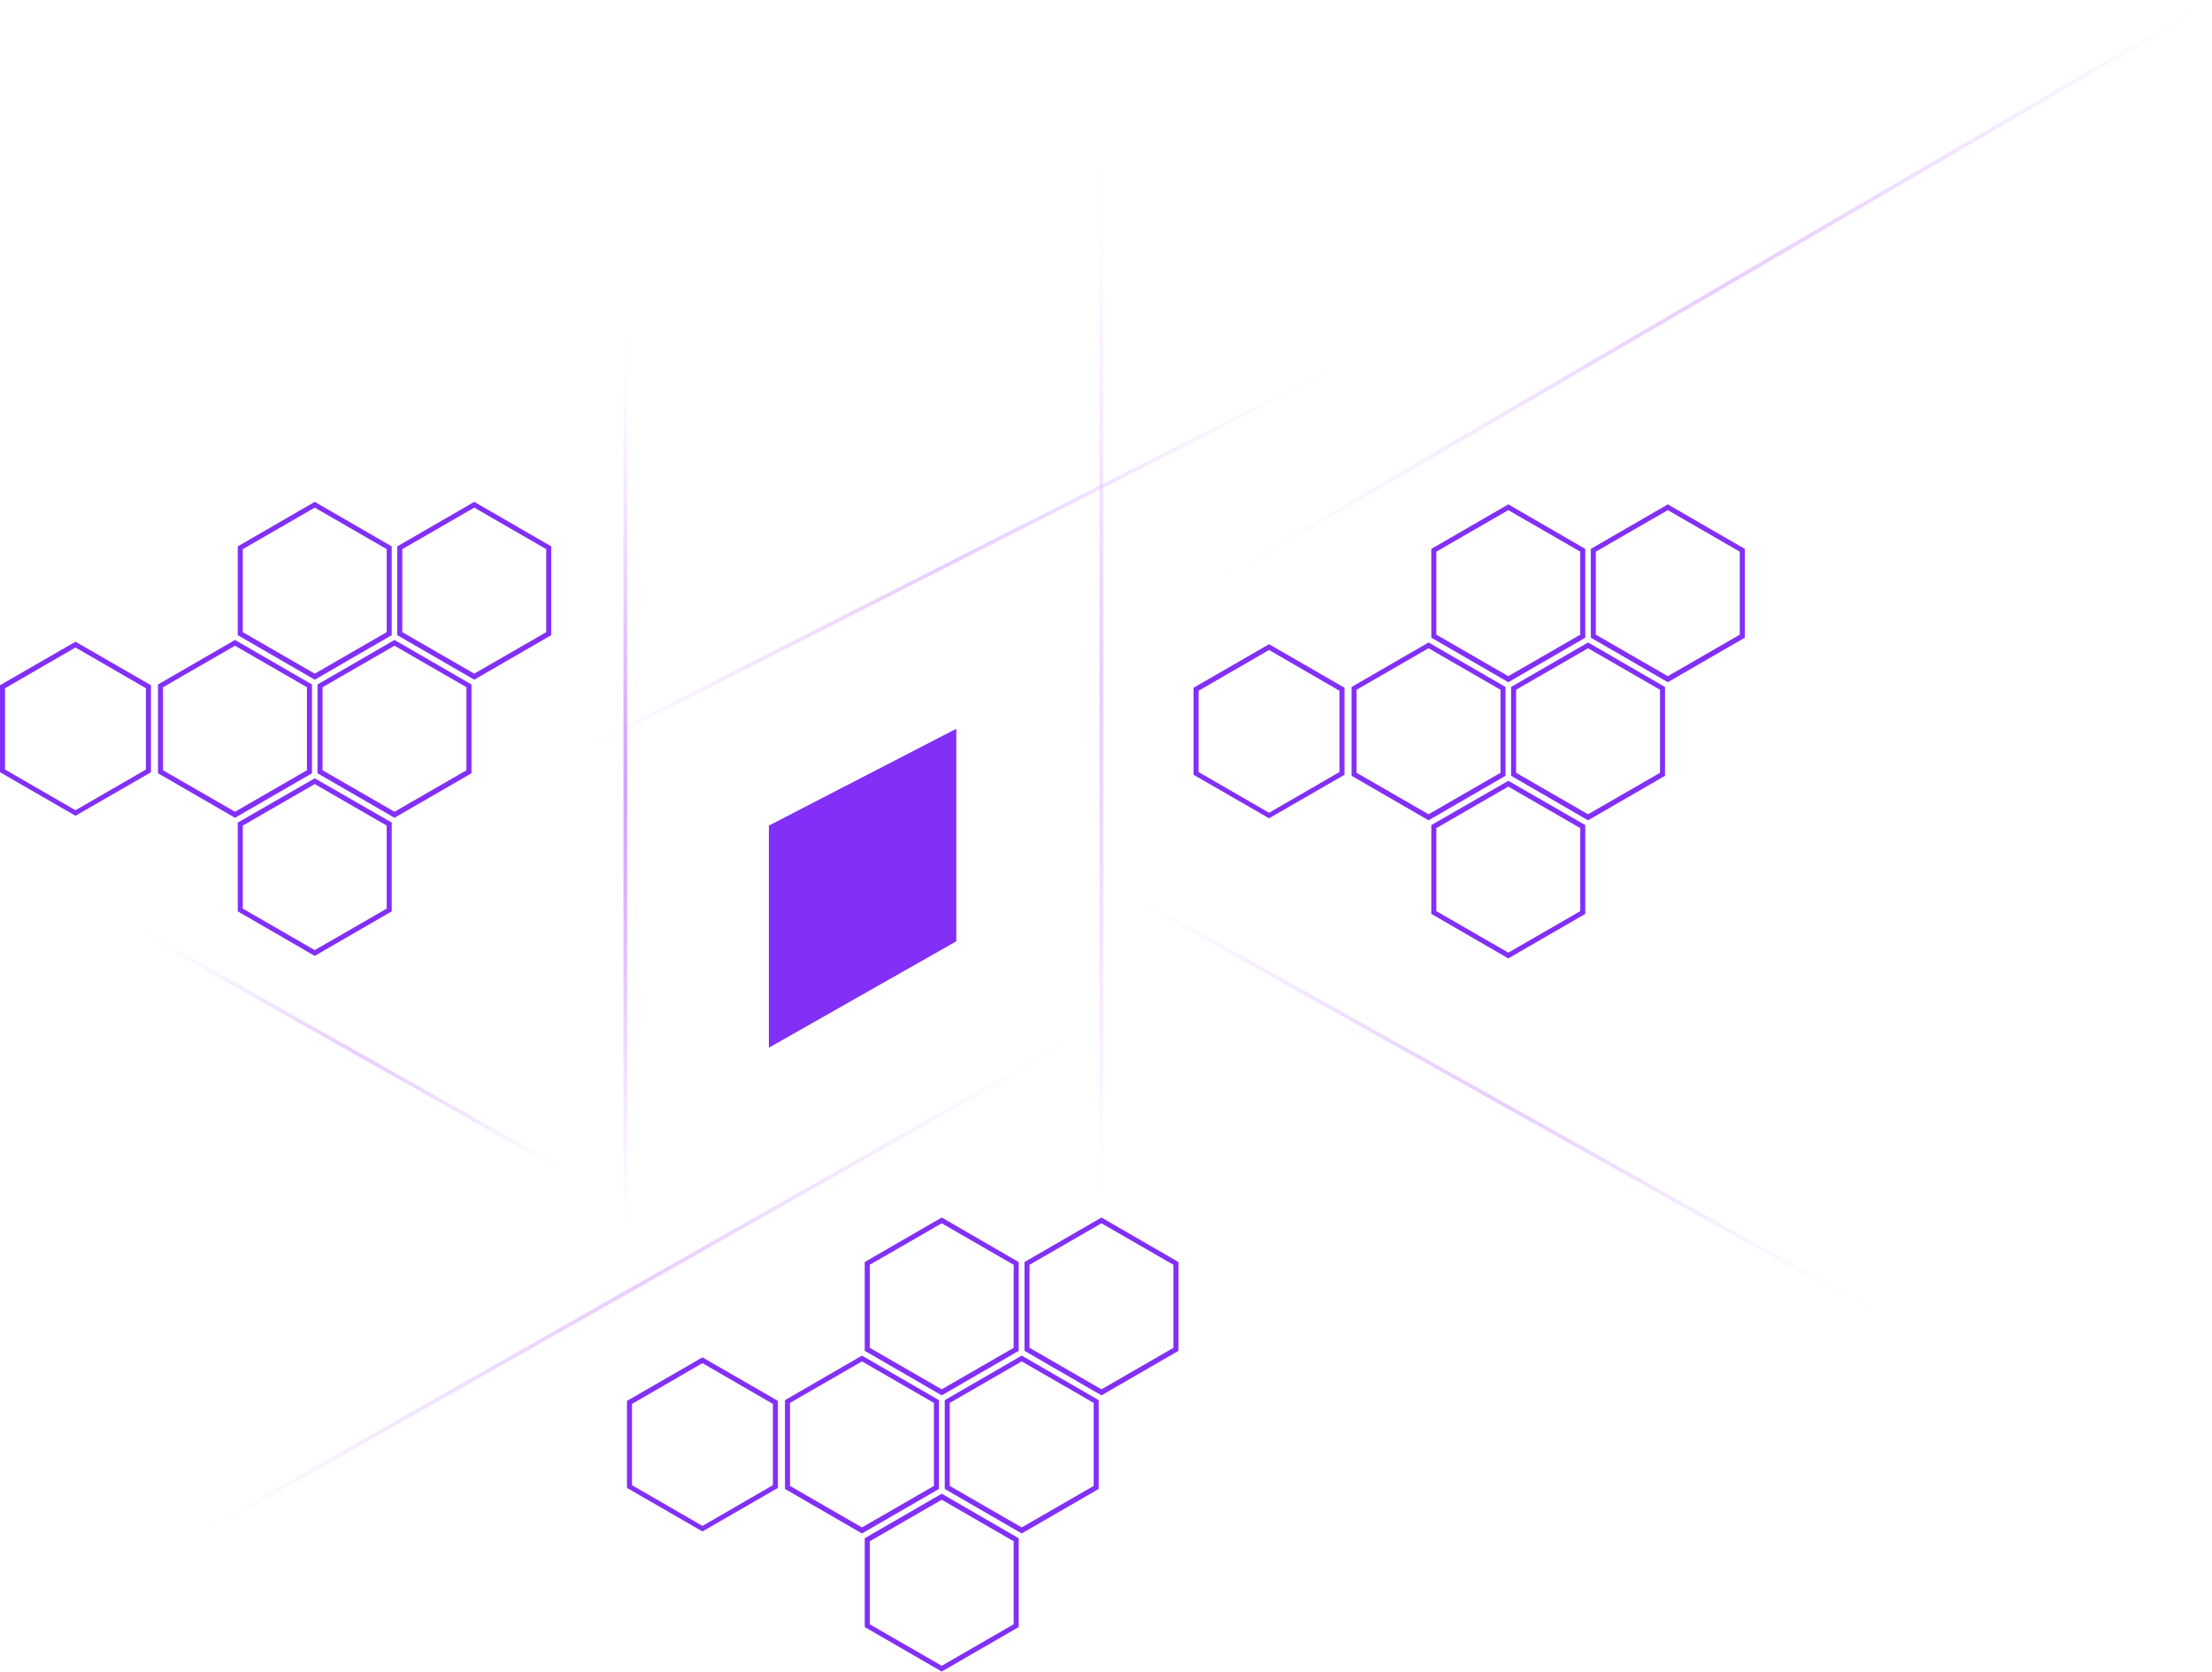
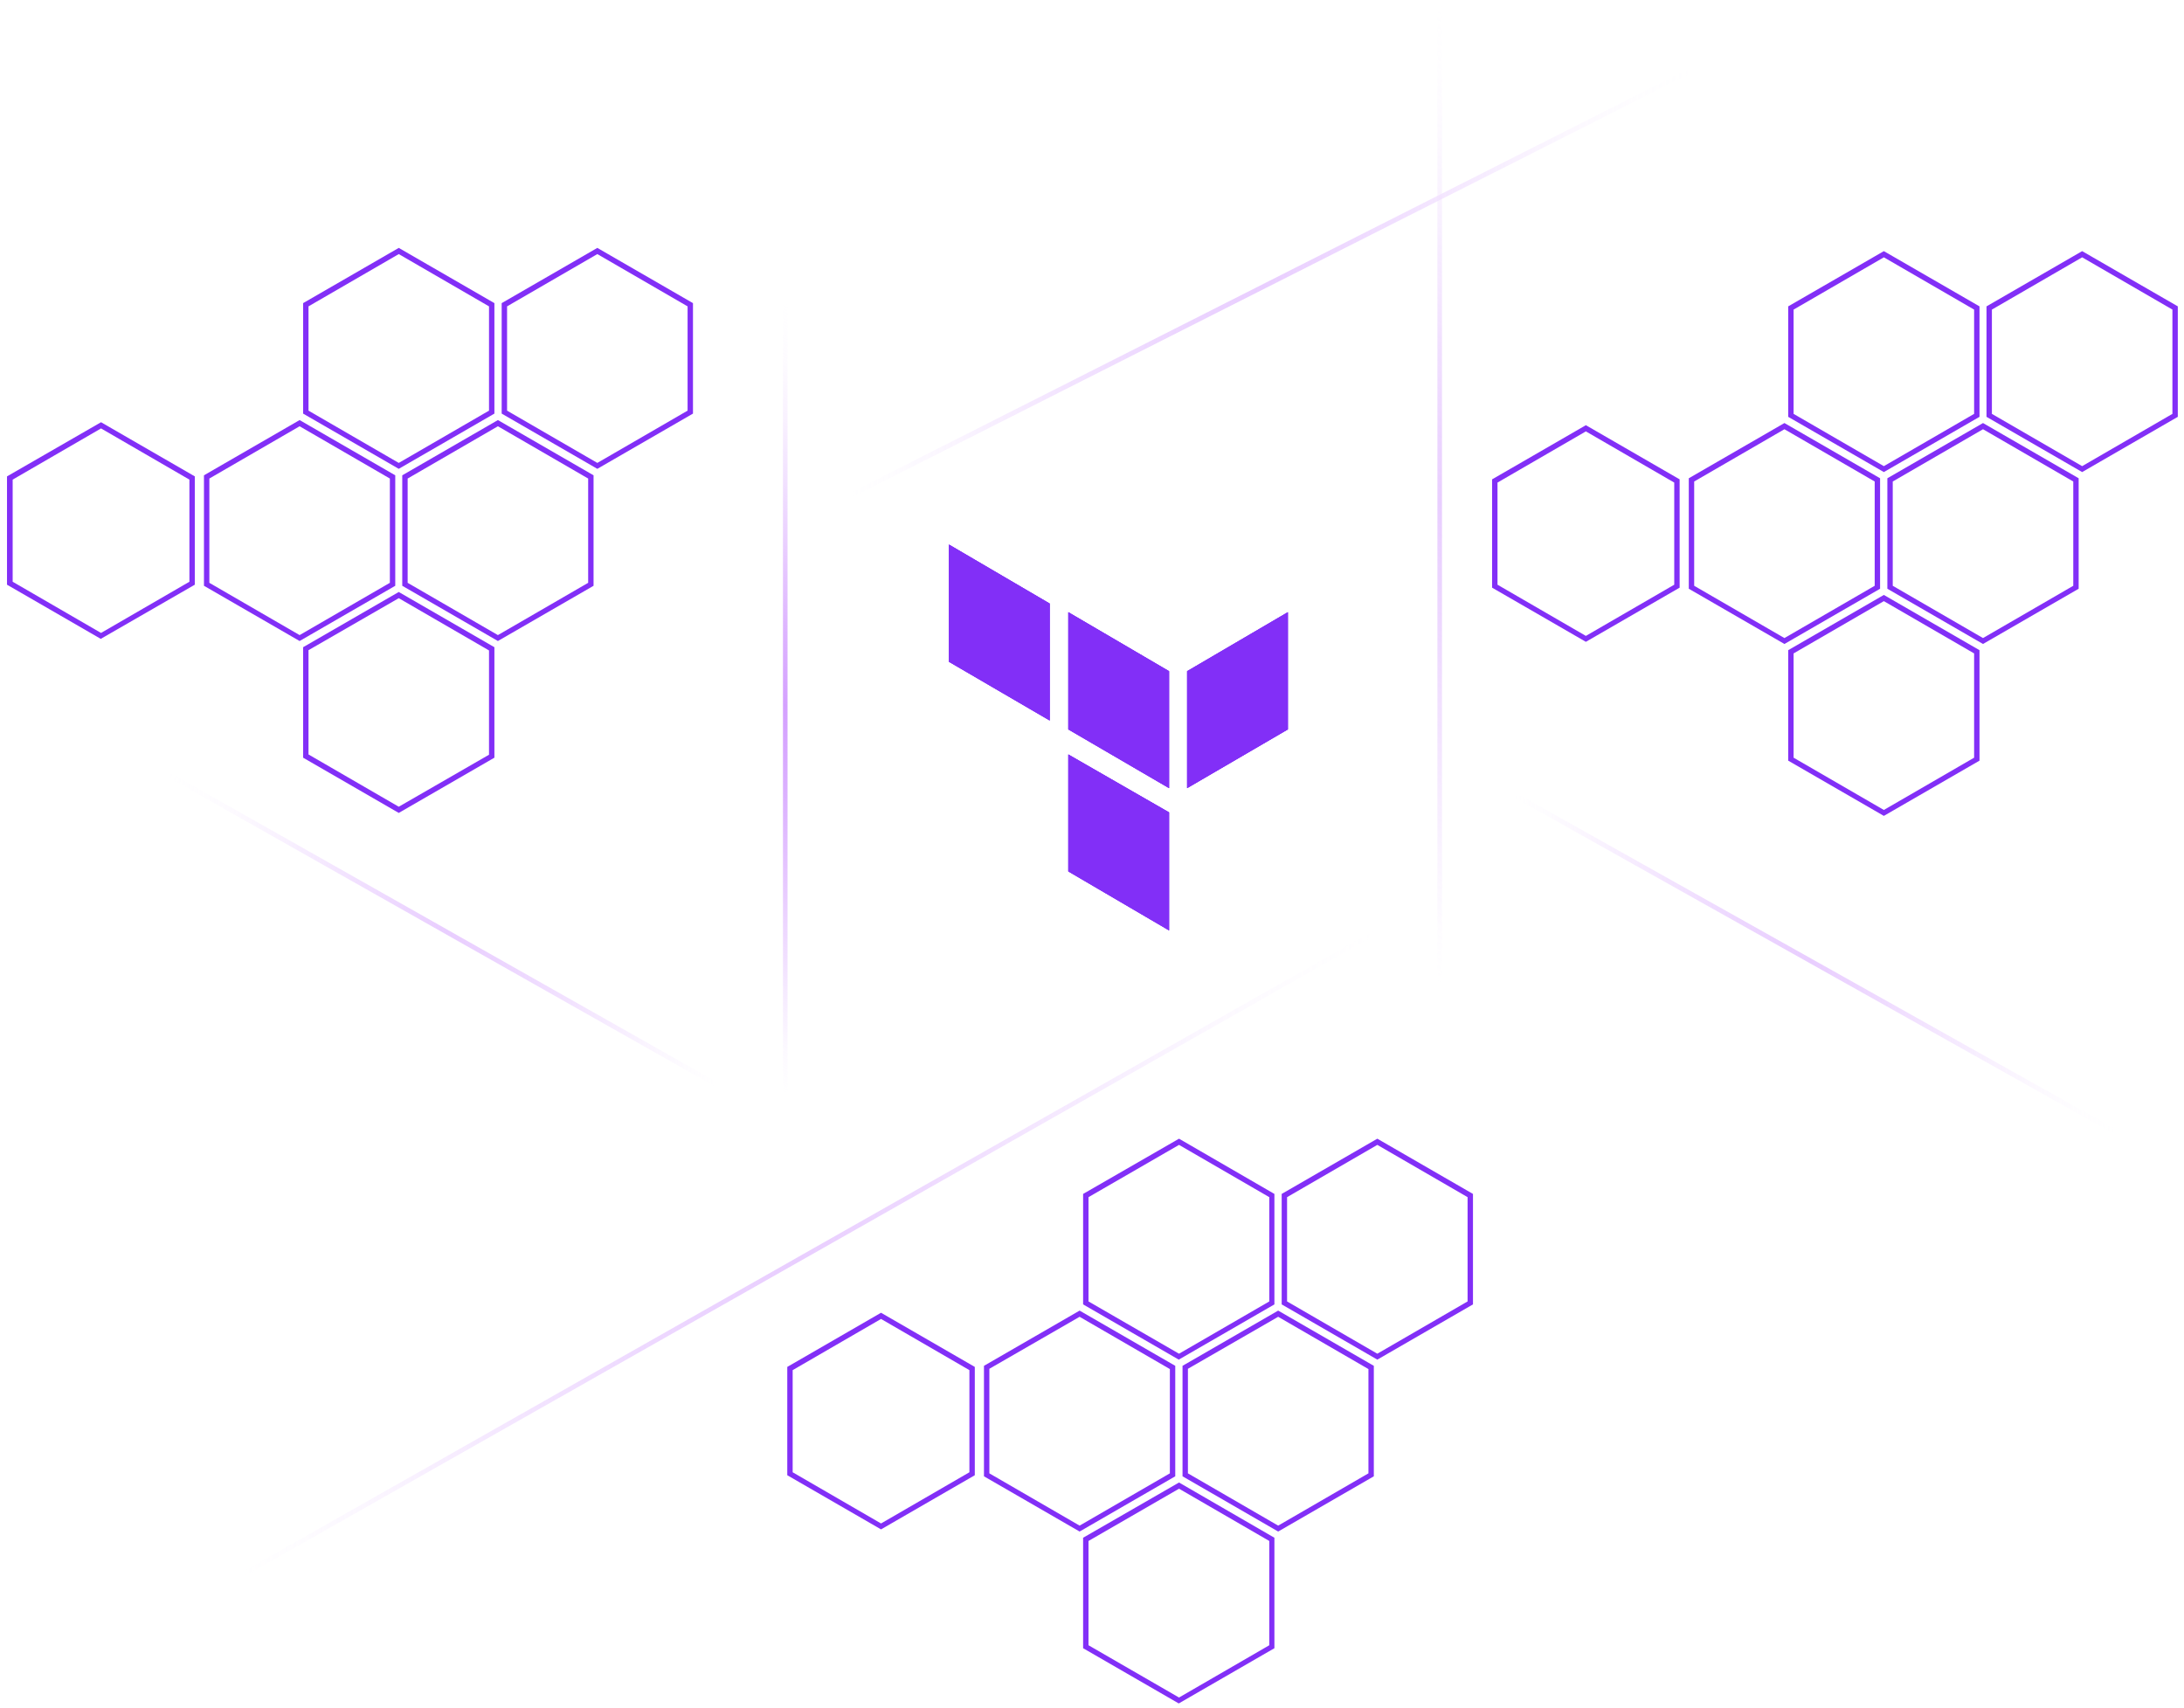
- <svg xmlns="http://www.w3.org/2000/svg" version="1.1" id="Layer_1" x="0px" y="0px" viewBox="0 0 879.2 664.5" style="enable-background:new 0 0 879.2 664.5;" xml:space="preserve">
+ <svg xmlns="http://www.w3.org/2000/svg" xmlns:xlink="http://www.w3.org/1999/xlink" version="1.1" id="Layer_1" x="0px" y="0px" viewBox="0 0 810.6 633.6" style="enable-background:new 0 0 810.6 633.6;" xml:space="preserve">
  <style type="text/css">
	.st0{opacity:0.52;fill:url(#SVGID_1_);}
	.st1{opacity:0.52;fill:url(#SVGID_2_);}
	.st2{opacity:0.52;fill:url(#SVGID_3_);}
	.st3{opacity:0.52;fill:url(#SVGID_4_);}
	.st4{opacity:0.52;fill:url(#SVGID_5_);}
- 	.st5{opacity:0.52;fill:url(#SVGID_6_);}
- 	.st6{fill:url(#SVGID_7_);}
- 	.st7{fill:#822FF7;}
+ 	.st5{fill:url(#SVGID_6_);}
+ 	.st6{fill:#822FF7;}
+ 	.st7{clip-path:url(#SVGID_8_);}
+ 	.st8{clip-path:url(#SVGID_10_);fill:#822FF7;}
+ 	.st9{clip-path:url(#SVGID_12_);}
+ 	.st10{clip-path:url(#SVGID_14_);fill:#822FF7;}
+ 	.st11{clip-path:url(#SVGID_16_);}
+ 	.st12{clip-path:url(#SVGID_18_);fill:#822FF7;}
+ 	.st13{clip-path:url(#SVGID_20_);}
+ 	.st14{clip-path:url(#SVGID_22_);fill:#822FF7;}
</style>
-   <linearGradient id="SVGID_1_" gradientUnits="userSpaceOnUse" x1="225.398" y1="221.645" x2="539.083" y2="221.645">
-     <stop offset="0" style="stop-color:#FFFFFF" />
-     <stop offset="5.420001e-02" style="stop-color:#FCF9FF;stop-opacity:0.945" />
-     <stop offset="0.13" style="stop-color:#F4E7FF;stop-opacity:0.868" />
-     <stop offset="0.217" style="stop-color:#E7C9FF;stop-opacity:0.778" />
-     <stop offset="0.315" style="stop-color:#D4A0FF;stop-opacity:0.679" />
-     <stop offset="0.418" style="stop-color:#BC6CFF;stop-opacity:0.573" />
-     <stop offset="0.49" style="stop-color:#AA43FF;stop-opacity:0.5" />
-     <stop offset="0.551" style="stop-color:#BD6DFF;stop-opacity:0.56" />
-     <stop offset="0.626" style="stop-color:#D199FF;stop-opacity:0.633" />
-     <stop offset="0.702" style="stop-color:#E2BEFF;stop-opacity:0.708" />
-     <stop offset="0.777" style="stop-color:#EEDAFF;stop-opacity:0.781" />
-     <stop offset="0.852" style="stop-color:#F8EFFF;stop-opacity:0.855" />
-     <stop offset="0.926" style="stop-color:#FDFBFF;stop-opacity:0.928" />
-     <stop offset="1" style="stop-color:#FFFFFF" />
-   </linearGradient>
-   <polygon class="st0" points="226.1,301.7 225.4,300.4 538.4,141.6 539.1,142.9 " />
-   <linearGradient id="SVGID_2_" gradientUnits="userSpaceOnUse" x1="446.339" y1="440.136" x2="752.687" y2="440.136">
-     <stop offset="0" style="stop-color:#FFFFFF" />
-     <stop offset="5.420001e-02" style="stop-color:#FCF9FF;stop-opacity:0.945" />
-     <stop offset="0.13" style="stop-color:#F4E7FF;stop-opacity:0.868" />
-     <stop offset="0.217" style="stop-color:#E7C9FF;stop-opacity:0.778" />
-     <stop offset="0.315" style="stop-color:#D4A0FF;stop-opacity:0.679" />
-     <stop offset="0.418" style="stop-color:#BC6CFF;stop-opacity:0.573" />
-     <stop offset="0.49" style="stop-color:#AA43FF;stop-opacity:0.5" />
-     <stop offset="0.551" style="stop-color:#BD6DFF;stop-opacity:0.56" />
-     <stop offset="0.626" style="stop-color:#D199FF;stop-opacity:0.633" />
-     <stop offset="0.702" style="stop-color:#E2BEFF;stop-opacity:0.708" />
-     <stop offset="0.777" style="stop-color:#EEDAFF;stop-opacity:0.781" />
-     <stop offset="0.852" style="stop-color:#F8EFFF;stop-opacity:0.855" />
-     <stop offset="0.926" style="stop-color:#FDFBFF;stop-opacity:0.928" />
-     <stop offset="1" style="stop-color:#FFFFFF" />
-   </linearGradient>
-   <polygon class="st1" points="752,526.3 446.3,355.2 447.1,353.9 752.7,525 " />
-   <linearGradient id="SVGID_3_" gradientUnits="userSpaceOnUse" x1="1426.173" y1="5898.122" x2="1834.206" y2="5898.122" gradientTransform="matrix(-0.5076 0.8616 -0.8616 -0.5076 6586.395 1707.725)">
-     <stop offset="0" style="stop-color:#FFFFFF" />
-     <stop offset="5.420001e-02" style="stop-color:#FCF9FF;stop-opacity:0.945" />
-     <stop offset="0.13" style="stop-color:#F4E7FF;stop-opacity:0.868" />
-     <stop offset="0.217" style="stop-color:#E7C9FF;stop-opacity:0.778" />
-     <stop offset="0.315" style="stop-color:#D4A0FF;stop-opacity:0.679" />
-     <stop offset="0.418" style="stop-color:#BC6CFF;stop-opacity:0.573" />
-     <stop offset="0.49" style="stop-color:#AA43FF;stop-opacity:0.5" />
-     <stop offset="0.551" style="stop-color:#BD6DFF;stop-opacity:0.56" />
-     <stop offset="0.626" style="stop-color:#D199FF;stop-opacity:0.633" />
-     <stop offset="0.702" style="stop-color:#E2BEFF;stop-opacity:0.708" />
-     <stop offset="0.777" style="stop-color:#EEDAFF;stop-opacity:0.781" />
-     <stop offset="0.852" style="stop-color:#F8EFFF;stop-opacity:0.855" />
-     <stop offset="0.926" style="stop-color:#FDFBFF;stop-opacity:0.928" />
-     <stop offset="1" style="stop-color:#FFFFFF" />
-   </linearGradient>
-   <polygon class="st2" points="476,236.5 475.2,235.2 878.4,0 879.2,1.3 " />
-   <linearGradient id="SVGID_4_" gradientUnits="userSpaceOnUse" x1="5788.917" y1="5500.655" x2="5975.529" y2="5500.655" gradientTransform="matrix(-0.9952 -0.1382 0.134 -0.9995 5255.625 6727.632)">
-     <stop offset="0" style="stop-color:#FFFFFF" />
-     <stop offset="5.420001e-02" style="stop-color:#FCF9FF;stop-opacity:0.945" />
-     <stop offset="0.13" style="stop-color:#F4E7FF;stop-opacity:0.868" />
-     <stop offset="0.217" style="stop-color:#E7C9FF;stop-opacity:0.778" />
-     <stop offset="0.315" style="stop-color:#D4A0FF;stop-opacity:0.679" />
-     <stop offset="0.418" style="stop-color:#BC6CFF;stop-opacity:0.573" />
-     <stop offset="0.49" style="stop-color:#AA43FF;stop-opacity:0.5" />
-     <stop offset="0.551" style="stop-color:#BD6DFF;stop-opacity:0.56" />
-     <stop offset="0.626" style="stop-color:#D199FF;stop-opacity:0.633" />
-     <stop offset="0.702" style="stop-color:#E2BEFF;stop-opacity:0.708" />
-     <stop offset="0.777" style="stop-color:#EEDAFF;stop-opacity:0.781" />
-     <stop offset="0.852" style="stop-color:#F8EFFF;stop-opacity:0.855" />
-     <stop offset="0.926" style="stop-color:#FDFBFF;stop-opacity:0.928" />
-     <stop offset="1" style="stop-color:#FFFFFF" />
-   </linearGradient>
-   <polygon class="st3" points="225.8,467.1 50.5,368 51.2,366.7 226.6,465.8 " />
-   <linearGradient id="SVGID_5_" gradientUnits="userSpaceOnUse" x1="74.726" y1="509.517" x2="438.189" y2="509.517">
-     <stop offset="0" style="stop-color:#FFFFFF" />
-     <stop offset="5.420001e-02" style="stop-color:#FCF9FF;stop-opacity:0.945" />
-     <stop offset="0.13" style="stop-color:#F4E7FF;stop-opacity:0.868" />
-     <stop offset="0.217" style="stop-color:#E7C9FF;stop-opacity:0.778" />
-     <stop offset="0.315" style="stop-color:#D4A0FF;stop-opacity:0.679" />
-     <stop offset="0.418" style="stop-color:#BC6CFF;stop-opacity:0.573" />
-     <stop offset="0.49" style="stop-color:#AA43FF;stop-opacity:0.5" />
-     <stop offset="0.551" style="stop-color:#BD6DFF;stop-opacity:0.56" />
-     <stop offset="0.626" style="stop-color:#D199FF;stop-opacity:0.633" />
-     <stop offset="0.702" style="stop-color:#E2BEFF;stop-opacity:0.708" />
-     <stop offset="0.777" style="stop-color:#EEDAFF;stop-opacity:0.781" />
-     <stop offset="0.852" style="stop-color:#F8EFFF;stop-opacity:0.855" />
-     <stop offset="0.926" style="stop-color:#FDFBFF;stop-opacity:0.928" />
-     <stop offset="1" style="stop-color:#FFFFFF" />
-   </linearGradient>
-   <polygon class="st4" points="75.5,613 74.7,611.7 437.4,406 438.2,407.3 " />
-   <linearGradient id="SVGID_6_" gradientUnits="userSpaceOnUse" x1="3902.99" y1="403.425" x2="4290.877" y2="403.425" gradientTransform="matrix(0.4437 -0.8962 0.8962 0.4437 -1741.584 3760.607)">
-     <stop offset="0" style="stop-color:#FFFFFF" />
-     <stop offset="5.420001e-02" style="stop-color:#FCF9FF;stop-opacity:0.945" />
-     <stop offset="0.13" style="stop-color:#F4E7FF;stop-opacity:0.868" />
-     <stop offset="0.217" style="stop-color:#E7C9FF;stop-opacity:0.778" />
-     <stop offset="0.315" style="stop-color:#D4A0FF;stop-opacity:0.679" />
-     <stop offset="0.418" style="stop-color:#BC6CFF;stop-opacity:0.573" />
-     <stop offset="0.49" style="stop-color:#AA43FF;stop-opacity:0.5" />
-     <stop offset="0.551" style="stop-color:#BD6DFF;stop-opacity:0.56" />
-     <stop offset="0.626" style="stop-color:#D199FF;stop-opacity:0.633" />
-     <stop offset="0.702" style="stop-color:#E2BEFF;stop-opacity:0.708" />
-     <stop offset="0.777" style="stop-color:#EEDAFF;stop-opacity:0.781" />
-     <stop offset="0.852" style="stop-color:#F8EFFF;stop-opacity:0.855" />
-     <stop offset="0.926" style="stop-color:#FDFBFF;stop-opacity:0.928" />
-     <stop offset="1" style="stop-color:#FFFFFF" />
-   </linearGradient>
-   <rect x="437" y="52" class="st5" width="1.5" height="432" />
-   <linearGradient id="SVGID_7_" gradientUnits="userSpaceOnUse" x1="3815.434" y1="251.31" x2="4140.308" y2="251.31" gradientTransform="matrix(0.4437 -0.8962 0.8962 0.4437 -1741.584 3760.607)">
-     <stop offset="0" style="stop-color:#FFFFFF" />
-     <stop offset="5.420001e-02" style="stop-color:#FCF9FF;stop-opacity:0.945" />
-     <stop offset="0.13" style="stop-color:#F4E7FF;stop-opacity:0.868" />
-     <stop offset="0.217" style="stop-color:#E7C9FF;stop-opacity:0.778" />
-     <stop offset="0.315" style="stop-color:#D4A0FF;stop-opacity:0.679" />
-     <stop offset="0.418" style="stop-color:#BC6CFF;stop-opacity:0.573" />
-     <stop offset="0.49" style="stop-color:#AA43FF;stop-opacity:0.5" />
-     <stop offset="0.551" style="stop-color:#BD6DFF;stop-opacity:0.56" />
-     <stop offset="0.626" style="stop-color:#D199FF;stop-opacity:0.633" />
-     <stop offset="0.702" style="stop-color:#E2BEFF;stop-opacity:0.708" />
-     <stop offset="0.777" style="stop-color:#EEDAFF;stop-opacity:0.781" />
-     <stop offset="0.852" style="stop-color:#F8EFFF;stop-opacity:0.855" />
-     <stop offset="0.926" style="stop-color:#FDFBFF;stop-opacity:0.928" />
-     <stop offset="1" style="stop-color:#FFFFFF" />
-   </linearGradient>
-   <rect x="247.8" y="126.4" class="st6" width="1.5" height="361.7" />
-   <g>
-     <g>
-       <path class="st7" d="M93.4,256.7l28.6,16.5v33l-28.6,16.5l-28.6-16.5v-33L93.4,256.7 M93.4,254.4l-30.6,17.7v35.3l30.6,17.7    l30.6-17.7v-35.3L93.4,254.4L93.4,254.4z" />
-     </g>
-   </g>
-   <g>
-     <g>
-       <path class="st7" d="M125.1,201.8l28.6,16.5v33l-28.6,16.5l-28.6-16.5v-33L125.1,201.8 M125.1,199.5l-30.6,17.7v35.3l30.6,17.7    l30.6-17.7v-35.3L125.1,199.5L125.1,199.5z" />
-     </g>
-   </g>
-   <g>
-     <g>
-       <path class="st7" d="M188.5,201.8l28.6,16.5v33l-28.6,16.5l-28.6-16.5v-33L188.5,201.8 M188.5,199.5l-30.6,17.7v35.3l30.6,17.7    l30.6-17.7v-35.3L188.5,199.5L188.5,199.5z" />
-     </g>
-   </g>
-   <g>
-     <g>
-       <path class="st7" d="M125.1,311.7l28.6,16.5v33l-28.6,16.5l-28.6-16.5v-33L125.1,311.7 M125.1,309.4L94.5,327v35.3l30.6,17.7    l30.6-17.7V327L125.1,309.4L125.1,309.4z" />
-     </g>
-   </g>
-   <g>
-     <g>
-       <path class="st7" d="M30,257.4l28,16.2v32.3l-28,16.2L2,305.9v-32.3L30,257.4 M30,255.1L0,272.4v34.6l30,17.3l30-17.3v-34.6    L30,255.1L30,255.1z" />
-     </g>
-   </g>
-   <g>
-     <g>
-       <path class="st7" d="M156.8,256.7l28.6,16.5v33l-28.6,16.5l-28.6-16.5v-33L156.8,256.7 M156.8,254.4l-30.6,17.7v35.3l30.6,17.7    l30.6-17.7v-35.3L156.8,254.4L156.8,254.4z" />
-     </g>
-   </g>
-   <g>
-     <g>
-       <path class="st7" d="M567.8,257.7l28.6,16.5v33l-28.6,16.5l-28.6-16.5v-33L567.8,257.7 M567.8,255.4l-30.6,17.7v35.3l30.6,17.7    l30.6-17.7v-35.3L567.8,255.4L567.8,255.4z" />
-     </g>
-   </g>
-   <g>
-     <g>
-       <path class="st7" d="M599.5,202.8l28.6,16.5v33l-28.6,16.5l-28.6-16.5v-33L599.5,202.8 M599.5,200.5l-30.6,17.7v35.3l30.6,17.7    l30.6-17.7v-35.3L599.5,200.5L599.5,200.5z" />
-     </g>
-   </g>
-   <g>
-     <g>
-       <path class="st7" d="M662.9,202.8l28.6,16.5v33l-28.6,16.5l-28.6-16.5v-33L662.9,202.8 M662.9,200.5l-30.6,17.7v35.3l30.6,17.7    l30.6-17.7v-35.3L662.9,200.5L662.9,200.5z" />
-     </g>
-   </g>
-   <g>
-     <g>
-       <path class="st7" d="M599.5,312.7l28.6,16.5v33l-28.6,16.5l-28.6-16.5v-33L599.5,312.7 M599.5,310.4L568.9,328v35.3l30.6,17.7    l30.6-17.7V328L599.5,310.4L599.5,310.4z" />
-     </g>
-   </g>
-   <g>
-     <g>
-       <path class="st7" d="M504.4,258.4l28,16.2v32.3l-28,16.2l-28-16.2v-32.3L504.4,258.4 M504.4,256.1l-30,17.3v34.6l30,17.3l30-17.3    v-34.6L504.4,256.1L504.4,256.1z" />
-     </g>
-   </g>
-   <g>
-     <g>
-       <path class="st7" d="M631.2,257.7l28.6,16.5v33l-28.6,16.5l-28.6-16.5v-33L631.2,257.7 M631.2,255.4l-30.6,17.7v35.3l30.6,17.7    l30.6-17.7v-35.3L631.2,255.4L631.2,255.4z" />
-     </g>
-   </g>
-   <g>
-     <g>
-       <g>
-         <path class="st7" d="M342.6,541.2l28.6,16.5v33l-28.6,16.5L314,590.7v-33L342.6,541.2 M342.6,538.9L312,556.6v35.3l30.6,17.7     l30.6-17.7v-35.3L342.6,538.9L342.6,538.9z" />
-       </g>
-     </g>
-     <g>
-       <g>
-         <path class="st7" d="M374.3,486.3l28.6,16.5v33l-28.6,16.5l-28.6-16.5v-33L374.3,486.3 M374.3,484l-30.6,17.7V537l30.6,17.7     l30.6-17.7v-35.3L374.3,484L374.3,484z" />
-       </g>
-     </g>
-     <g>
-       <g>
-         <path class="st7" d="M437.8,486.3l28.6,16.5v33l-28.6,16.5l-28.6-16.5v-33L437.8,486.3 M437.8,484l-30.6,17.7V537l30.6,17.7     l30.6-17.7v-35.3L437.8,484L437.8,484z" />
-       </g>
-     </g>
-     <g>
-       <g>
-         <path class="st7" d="M374.3,596.2l28.6,16.5v33l-28.6,16.5l-28.6-16.5v-33L374.3,596.2 M374.3,593.8l-30.6,17.7v35.3l30.6,17.7     l30.6-17.7v-35.3L374.3,593.8L374.3,593.8z" />
-       </g>
-     </g>
-     <g>
-       <g>
-         <path class="st7" d="M279.2,541.9l28,16.2v32.3l-28,16.2l-28-16.2v-32.3L279.2,541.9 M279.2,539.6l-30,17.3v34.6l30,17.3l30-17.3     v-34.6L279.2,539.6L279.2,539.6z" />
-       </g>
-     </g>
-     <g>
-       <g>
-         <path class="st7" d="M406.1,541.2l28.6,16.5v33l-28.6,16.5l-28.6-16.5v-33L406.1,541.2 M406.1,538.9l-30.6,17.7v35.3l30.6,17.7     l30.6-17.7v-35.3L406.1,538.9L406.1,538.9z" />
-       </g>
-     </g>
-   </g>
-   <polygon class="st7" points="305.6,328.2 305.6,416.5 380.1,374.2 380.1,289.7 " />
+   <linearGradient id="SVGID_1_" gradientUnits="userSpaceOnUse" x1="315.271" y1="104.638" x2="628.954" y2="104.638">
+     <stop offset="0" style="stop-color:#FFFFFF" />
+     <stop offset="5.420001e-02" style="stop-color:#FCF9FF;stop-opacity:0.945" />
+     <stop offset="0.13" style="stop-color:#F4E7FF;stop-opacity:0.868" />
+     <stop offset="0.217" style="stop-color:#E7C9FF;stop-opacity:0.778" />
+     <stop offset="0.315" style="stop-color:#D4A0FF;stop-opacity:0.679" />
+     <stop offset="0.418" style="stop-color:#BC6CFF;stop-opacity:0.573" />
+     <stop offset="0.49" style="stop-color:#AA43FF;stop-opacity:0.5" />
+     <stop offset="0.551" style="stop-color:#BD6DFF;stop-opacity:0.56" />
+     <stop offset="0.626" style="stop-color:#D199FF;stop-opacity:0.633" />
+     <stop offset="0.702" style="stop-color:#E2BEFF;stop-opacity:0.708" />
+     <stop offset="0.777" style="stop-color:#EEDAFF;stop-opacity:0.781" />
+     <stop offset="0.852" style="stop-color:#F8EFFF;stop-opacity:0.855" />
+     <stop offset="0.926" style="stop-color:#FDFBFF;stop-opacity:0.928" />
+     <stop offset="1" style="stop-color:#FFFFFF" />
+   </linearGradient>
+   <path class="st0" d="M315.4,184L315.4,184c-0.2-0.4,0-1,0.4-1.2L628.2,24.8l0.8,1.6L316.5,184.4C316.1,184.6,315.6,184.5,315.4,184z  " />
+   <linearGradient id="SVGID_2_" gradientUnits="userSpaceOnUse" x1="562.326" y1="357.918" x2="786.297" y2="357.918">
+     <stop offset="0" style="stop-color:#FFFFFF" />
+     <stop offset="5.420001e-02" style="stop-color:#FCF9FF;stop-opacity:0.945" />
+     <stop offset="0.13" style="stop-color:#F4E7FF;stop-opacity:0.868" />
+     <stop offset="0.217" style="stop-color:#E7C9FF;stop-opacity:0.778" />
+     <stop offset="0.315" style="stop-color:#D4A0FF;stop-opacity:0.679" />
+     <stop offset="0.418" style="stop-color:#BC6CFF;stop-opacity:0.573" />
+     <stop offset="0.49" style="stop-color:#AA43FF;stop-opacity:0.5" />
+     <stop offset="0.551" style="stop-color:#BD6DFF;stop-opacity:0.56" />
+     <stop offset="0.626" style="stop-color:#D199FF;stop-opacity:0.633" />
+     <stop offset="0.702" style="stop-color:#E2BEFF;stop-opacity:0.708" />
+     <stop offset="0.777" style="stop-color:#EEDAFF;stop-opacity:0.781" />
+     <stop offset="0.852" style="stop-color:#F8EFFF;stop-opacity:0.855" />
+     <stop offset="0.926" style="stop-color:#FDFBFF;stop-opacity:0.928" />
+     <stop offset="1" style="stop-color:#FFFFFF" />
+   </linearGradient>
+   <path class="st1" d="M786.2,420.7c-0.2,0.4-0.8,0.6-1.2,0.3L562.8,296.4c-0.4-0.2-0.6-0.8-0.3-1.2l0,0c0.2-0.4,0.8-0.6,1.2-0.3  l222.2,124.6C786.3,419.7,786.4,420.2,786.2,420.7L786.2,420.7z" />
+   <linearGradient id="SVGID_3_" gradientUnits="userSpaceOnUse" x1="5760.661" y1="5576.551" x2="5977.466" y2="5576.551" gradientTransform="matrix(-0.9952 -0.1382 0.134 -0.9995 5257.423 6729.38)">
+     <stop offset="0" style="stop-color:#FFFFFF" />
+     <stop offset="5.420001e-02" style="stop-color:#FCF9FF;stop-opacity:0.945" />
+     <stop offset="0.13" style="stop-color:#F4E7FF;stop-opacity:0.868" />
+     <stop offset="0.217" style="stop-color:#E7C9FF;stop-opacity:0.778" />
+     <stop offset="0.315" style="stop-color:#D4A0FF;stop-opacity:0.679" />
+     <stop offset="0.418" style="stop-color:#BC6CFF;stop-opacity:0.573" />
+     <stop offset="0.49" style="stop-color:#AA43FF;stop-opacity:0.5" />
+     <stop offset="0.551" style="stop-color:#BD6DFF;stop-opacity:0.56" />
+     <stop offset="0.626" style="stop-color:#D199FF;stop-opacity:0.633" />
+     <stop offset="0.702" style="stop-color:#E2BEFF;stop-opacity:0.708" />
+     <stop offset="0.777" style="stop-color:#EEDAFF;stop-opacity:0.781" />
+     <stop offset="0.852" style="stop-color:#F8EFFF;stop-opacity:0.855" />
+     <stop offset="0.926" style="stop-color:#FDFBFF;stop-opacity:0.928" />
+     <stop offset="1" style="stop-color:#FFFFFF" />
+   </linearGradient>
+   <polygon class="st2" points="265,403 61.3,287.8 62.2,286.3 265.9,401.5 " />
+   <linearGradient id="SVGID_4_" gradientUnits="userSpaceOnUse" x1="89.464" y1="464.989" x2="511.736" y2="464.989">
+     <stop offset="0" style="stop-color:#FFFFFF" />
+     <stop offset="5.420001e-02" style="stop-color:#FCF9FF;stop-opacity:0.945" />
+     <stop offset="0.13" style="stop-color:#F4E7FF;stop-opacity:0.868" />
+     <stop offset="0.217" style="stop-color:#E7C9FF;stop-opacity:0.778" />
+     <stop offset="0.315" style="stop-color:#D4A0FF;stop-opacity:0.679" />
+     <stop offset="0.418" style="stop-color:#BC6CFF;stop-opacity:0.573" />
+     <stop offset="0.49" style="stop-color:#AA43FF;stop-opacity:0.5" />
+     <stop offset="0.551" style="stop-color:#BD6DFF;stop-opacity:0.56" />
+     <stop offset="0.626" style="stop-color:#D199FF;stop-opacity:0.633" />
+     <stop offset="0.702" style="stop-color:#E2BEFF;stop-opacity:0.708" />
+     <stop offset="0.777" style="stop-color:#EEDAFF;stop-opacity:0.781" />
+     <stop offset="0.852" style="stop-color:#F8EFFF;stop-opacity:0.855" />
+     <stop offset="0.926" style="stop-color:#FDFBFF;stop-opacity:0.928" />
+     <stop offset="1" style="stop-color:#FFFFFF" />
+   </linearGradient>
+   <polygon class="st3" points="90.3,585.2 89.5,583.7 510.9,344.8 511.7,346.3 " />
+   <linearGradient id="SVGID_5_" gradientUnits="userSpaceOnUse" x1="4054.209" y1="452.074" x2="4379.914" y2="452.074" gradientTransform="matrix(0.4437 -0.8962 0.8962 0.4437 -1741.776 3761.914)">
+     <stop offset="0" style="stop-color:#FFFFFF" />
+     <stop offset="5.420001e-02" style="stop-color:#FCF9FF;stop-opacity:0.945" />
+     <stop offset="0.13" style="stop-color:#F4E7FF;stop-opacity:0.868" />
+     <stop offset="0.217" style="stop-color:#E7C9FF;stop-opacity:0.778" />
+     <stop offset="0.315" style="stop-color:#D4A0FF;stop-opacity:0.679" />
+     <stop offset="0.418" style="stop-color:#BC6CFF;stop-opacity:0.573" />
+     <stop offset="0.49" style="stop-color:#AA43FF;stop-opacity:0.5" />
+     <stop offset="0.551" style="stop-color:#BD6DFF;stop-opacity:0.56" />
+     <stop offset="0.626" style="stop-color:#D199FF;stop-opacity:0.633" />
+     <stop offset="0.702" style="stop-color:#E2BEFF;stop-opacity:0.708" />
+     <stop offset="0.777" style="stop-color:#EEDAFF;stop-opacity:0.781" />
+     <stop offset="0.852" style="stop-color:#F8EFFF;stop-opacity:0.855" />
+     <stop offset="0.926" style="stop-color:#FDFBFF;stop-opacity:0.928" />
+     <stop offset="1" style="stop-color:#FFFFFF" />
+   </linearGradient>
+   <rect x="533.5" y="2" class="st4" width="1.7" height="362.5" />
+   <linearGradient id="SVGID_6_" gradientUnits="userSpaceOnUse" x1="3909.901" y1="267.926" x2="4172.809" y2="267.926" gradientTransform="matrix(0.4437 -0.8962 0.8962 0.4437 -1741.776 3761.914)">
+     <stop offset="0" style="stop-color:#FFFFFF" />
+     <stop offset="5.420001e-02" style="stop-color:#FCF9FF;stop-opacity:0.945" />
+     <stop offset="0.13" style="stop-color:#F4E7FF;stop-opacity:0.868" />
+     <stop offset="0.217" style="stop-color:#E7C9FF;stop-opacity:0.778" />
+     <stop offset="0.315" style="stop-color:#D4A0FF;stop-opacity:0.679" />
+     <stop offset="0.418" style="stop-color:#BC6CFF;stop-opacity:0.573" />
+     <stop offset="0.49" style="stop-color:#AA43FF;stop-opacity:0.5" />
+     <stop offset="0.551" style="stop-color:#BD6DFF;stop-opacity:0.56" />
+     <stop offset="0.626" style="stop-color:#D199FF;stop-opacity:0.633" />
+     <stop offset="0.702" style="stop-color:#E2BEFF;stop-opacity:0.708" />
+     <stop offset="0.777" style="stop-color:#EEDAFF;stop-opacity:0.781" />
+     <stop offset="0.852" style="stop-color:#F8EFFF;stop-opacity:0.855" />
+     <stop offset="0.926" style="stop-color:#FDFBFF;stop-opacity:0.928" />
+     <stop offset="1" style="stop-color:#FFFFFF" />
+   </linearGradient>
+   <rect x="290.6" y="112.8" class="st5" width="1.7" height="292.4" />
+   <g>
+     <g>
+       <path class="st6" d="M111.2,158.2l33.5,19.4v38.7l-33.5,19.4l-33.5-19.4v-38.7L111.2,158.2 M111.2,155.9l-35.5,20.5v41l35.5,20.5    l35.5-20.5v-41L111.2,155.9L111.2,155.9z" />
+     </g>
+   </g>
+   <g>
+     <g>
+       <path class="st6" d="M148,94.3l33.5,19.4v38.7L148,171.8l-33.5-19.4v-38.7L148,94.3 M148,92l-35.5,20.5v41l35.5,20.5l35.5-20.5    v-41L148,92L148,92z" />
+     </g>
+   </g>
+   <g>
+     <g>
+       <path class="st6" d="M221.7,94.3l33.5,19.4v38.7l-33.5,19.4l-33.5-19.4v-38.7L221.7,94.3 M221.7,92l-35.5,20.5v41l35.5,20.5    l35.5-20.5v-41L221.7,92L221.7,92z" />
+     </g>
+   </g>
+   <g>
+     <g>
+       <path class="st6" d="M148,222l33.5,19.4v38.7L148,299.4l-33.5-19.4v-38.7L148,222 M148,219.7l-35.5,20.5v41l35.5,20.5l35.5-20.5    v-41L148,219.7L148,219.7z" />
+     </g>
+   </g>
+   <g>
+     <g>
+       <path class="st6" d="M37.5,159l32.8,19v37.9l-32.8,19l-32.8-19v-37.9L37.5,159 M37.5,156.7L2.6,176.8V217l34.8,20.1L72.3,217    v-40.2L37.5,156.7L37.5,156.7z" />
+     </g>
+   </g>
+   <g>
+     <g>
+       <path class="st6" d="M184.8,158.2l33.5,19.4v38.7l-33.5,19.4l-33.5-19.4v-38.7L184.8,158.2 M184.8,155.9l-35.5,20.5v41l35.5,20.5    l35.5-20.5v-41L184.8,155.9L184.8,155.9z" />
+     </g>
+   </g>
+   <g>
+     <g>
+       <path class="st6" d="M662.3,159.3l33.5,19.4v38.7l-33.5,19.4l-33.5-19.4v-38.7L662.3,159.3 M662.3,157l-35.5,20.5v41l35.5,20.5    l35.5-20.5v-41L662.3,157L662.3,157z" />
+     </g>
+   </g>
+   <g>
+     <g>
+       <path class="st6" d="M699.2,95.5l33.5,19.4v38.7L699.2,173l-33.5-19.4v-38.7L699.2,95.5 M699.2,93.2l-35.5,20.5v41l35.5,20.5    l35.5-20.5v-41L699.2,93.2L699.2,93.2z" />
+     </g>
+   </g>
+   <g>
+     <g>
+       <path class="st6" d="M772.8,95.5l33.5,19.4v38.7L772.8,173l-33.5-19.4v-38.7L772.8,95.5 M772.8,93.2l-35.5,20.5v41l35.5,20.5    l35.5-20.5v-41L772.8,93.2L772.8,93.2z" />
+     </g>
+   </g>
+   <g>
+     <g>
+       <path class="st6" d="M699.2,223.1l33.5,19.4v38.7l-33.5,19.4l-33.5-19.4v-38.7L699.2,223.1 M699.2,220.8l-35.5,20.5v41l35.5,20.5    l35.5-20.5v-41L699.2,220.8L699.2,220.8z" />
+     </g>
+   </g>
+   <g>
+     <g>
+       <path class="st6" d="M588.6,160.1l32.8,19V217l-32.8,19l-32.8-19v-37.9L588.6,160.1 M588.6,157.8l-34.8,20.1v40.2l34.8,20.1    l34.8-20.1v-40.2L588.6,157.8L588.6,157.8z" />
+     </g>
+   </g>
+   <g>
+     <g>
+       <path class="st6" d="M736,159.3l33.5,19.4v38.7L736,236.8l-33.5-19.4v-38.7L736,159.3 M736,157l-35.5,20.5v41l35.5,20.5l35.5-20.5    v-41L736,157L736,157z" />
+     </g>
+   </g>
+   <g>
+     <g>
+       <g>
+         <path class="st6" d="M400.7,488.7l33.5,19.4v38.7l-33.5,19.4l-33.5-19.4V508L400.7,488.7 M400.7,486.4l-35.5,20.5v41l35.5,20.5     l35.5-20.5v-41L400.7,486.4L400.7,486.4z" />
+       </g>
+     </g>
+     <g>
+       <g>
+         <path class="st6" d="M437.6,424.9l33.5,19.4V483l-33.5,19.4L404,483v-38.7L437.6,424.9 M437.6,422.6L402,443.1v41l35.5,20.5     l35.5-20.5v-41L437.6,422.6L437.6,422.6z" />
+       </g>
+     </g>
+     <g>
+       <g>
+         <path class="st6" d="M511.2,424.9l33.5,19.4V483l-33.5,19.4L477.7,483v-38.7L511.2,424.9 M511.2,422.6l-35.5,20.5v41l35.5,20.5     l35.5-20.5v-41L511.2,422.6L511.2,422.6z" />
+       </g>
+     </g>
+     <g>
+       <g>
+         <path class="st6" d="M437.6,552.5l33.5,19.4v38.7l-33.5,19.4L404,610.6v-38.7L437.6,552.5 M437.6,550.2L402,570.7v41l35.5,20.5     l35.5-20.5v-41L437.6,550.2L437.6,550.2z" />
+       </g>
+     </g>
+     <g>
+       <g>
+         <path class="st6" d="M327,489.5l32.8,19v37.9l-32.8,19l-32.8-19v-37.9L327,489.5 M327,487.2l-34.8,20.1v40.2l34.8,20.1l34.8-20.1     v-40.2L327,487.2L327,487.2z" />
+       </g>
+     </g>
+     <g>
+       <g>
+         <path class="st6" d="M474.4,488.7l33.5,19.4v38.7l-33.5,19.4l-33.5-19.4V508L474.4,488.7 M474.4,486.4l-35.5,20.5v41l35.5,20.5     l35.5-20.5v-41L474.4,486.4L474.4,486.4z" />
+       </g>
+     </g>
+   </g>
+   <g>
+     <defs>
+       <polygon id="SVGID_7_" points="396.5,227.2 433.9,249.1 433.9,292.5 396.5,270.7   " />
+     </defs>
+     <use xlink:href="#SVGID_7_" style="overflow:visible;fill-rule:evenodd;clip-rule:evenodd;fill:#822FF7;" />
+     <clipPath id="SVGID_8_">
+       <use xlink:href="#SVGID_7_" style="overflow:visible;" />
+     </clipPath>
+     <g class="st7">
+       <defs>
+         <rect id="SVGID_9_" x="49.9" y="-1575" width="4031.2" height="2687.5" />
+       </defs>
+       <use xlink:href="#SVGID_9_" style="overflow:visible;fill:#822FF7;" />
+       <clipPath id="SVGID_10_">
+         <use xlink:href="#SVGID_9_" style="overflow:visible;" />
+       </clipPath>
+       <rect x="379.7" y="210.4" class="st8" width="71" height="98.9" />
+     </g>
+   </g>
+   <g>
+     <defs>
+       <polygon id="SVGID_11_" points="440.6,249.1 478,227.2 478,270.7 440.6,292.5   " />
+     </defs>
+     <use xlink:href="#SVGID_11_" style="overflow:visible;fill-rule:evenodd;clip-rule:evenodd;fill:#822FF7;" />
+     <clipPath id="SVGID_12_">
+       <use xlink:href="#SVGID_11_" style="overflow:visible;" />
+     </clipPath>
+     <g class="st9">
+       <defs>
+         <rect id="SVGID_13_" x="49.9" y="-1575" width="4031.2" height="2687.5" />
+       </defs>
+       <use xlink:href="#SVGID_13_" style="overflow:visible;fill:#822FF7;" />
+       <clipPath id="SVGID_14_">
+         <use xlink:href="#SVGID_13_" style="overflow:visible;" />
+       </clipPath>
+       <rect x="423.8" y="210.4" class="st10" width="71" height="98.9" />
+     </g>
+   </g>
+   <g>
+     <defs>
+       <polygon id="SVGID_15_" points="352.2,202.1 352.2,245.6 389.6,267.4 389.6,224   " />
+     </defs>
+     <use xlink:href="#SVGID_15_" style="overflow:visible;fill-rule:evenodd;clip-rule:evenodd;fill:#822FF7;" />
+     <clipPath id="SVGID_16_">
+       <use xlink:href="#SVGID_15_" style="overflow:visible;" />
+     </clipPath>
+     <g class="st11">
+       <defs>
+         <rect id="SVGID_17_" x="49.9" y="-1575" width="4031.2" height="2687.5" />
+       </defs>
+       <use xlink:href="#SVGID_17_" style="overflow:visible;fill:#822FF7;" />
+       <clipPath id="SVGID_18_">
+         <use xlink:href="#SVGID_17_" style="overflow:visible;" />
+       </clipPath>
+       <rect x="335.4" y="185.3" class="st12" width="71" height="98.9" />
+     </g>
+   </g>
+   <g>
+     <defs>
+       <polygon id="SVGID_19_" points="396.5,323.4 433.9,345.3 433.9,302.1 433.9,301.5 396.5,280   " />
+     </defs>
+     <use xlink:href="#SVGID_19_" style="overflow:visible;fill-rule:evenodd;clip-rule:evenodd;fill:#822FF7;" />
+     <clipPath id="SVGID_20_">
+       <use xlink:href="#SVGID_19_" style="overflow:visible;" />
+     </clipPath>
+     <g class="st13">
+       <defs>
+         <rect id="SVGID_21_" x="49.9" y="-1575" width="4031.2" height="2687.5" />
+       </defs>
+       <use xlink:href="#SVGID_21_" style="overflow:visible;fill:#822FF7;" />
+       <clipPath id="SVGID_22_">
+         <use xlink:href="#SVGID_21_" style="overflow:visible;" />
+       </clipPath>
+       <rect x="379.7" y="263.2" class="st14" width="71" height="98.9" />
+     </g>
+   </g>
</svg>
